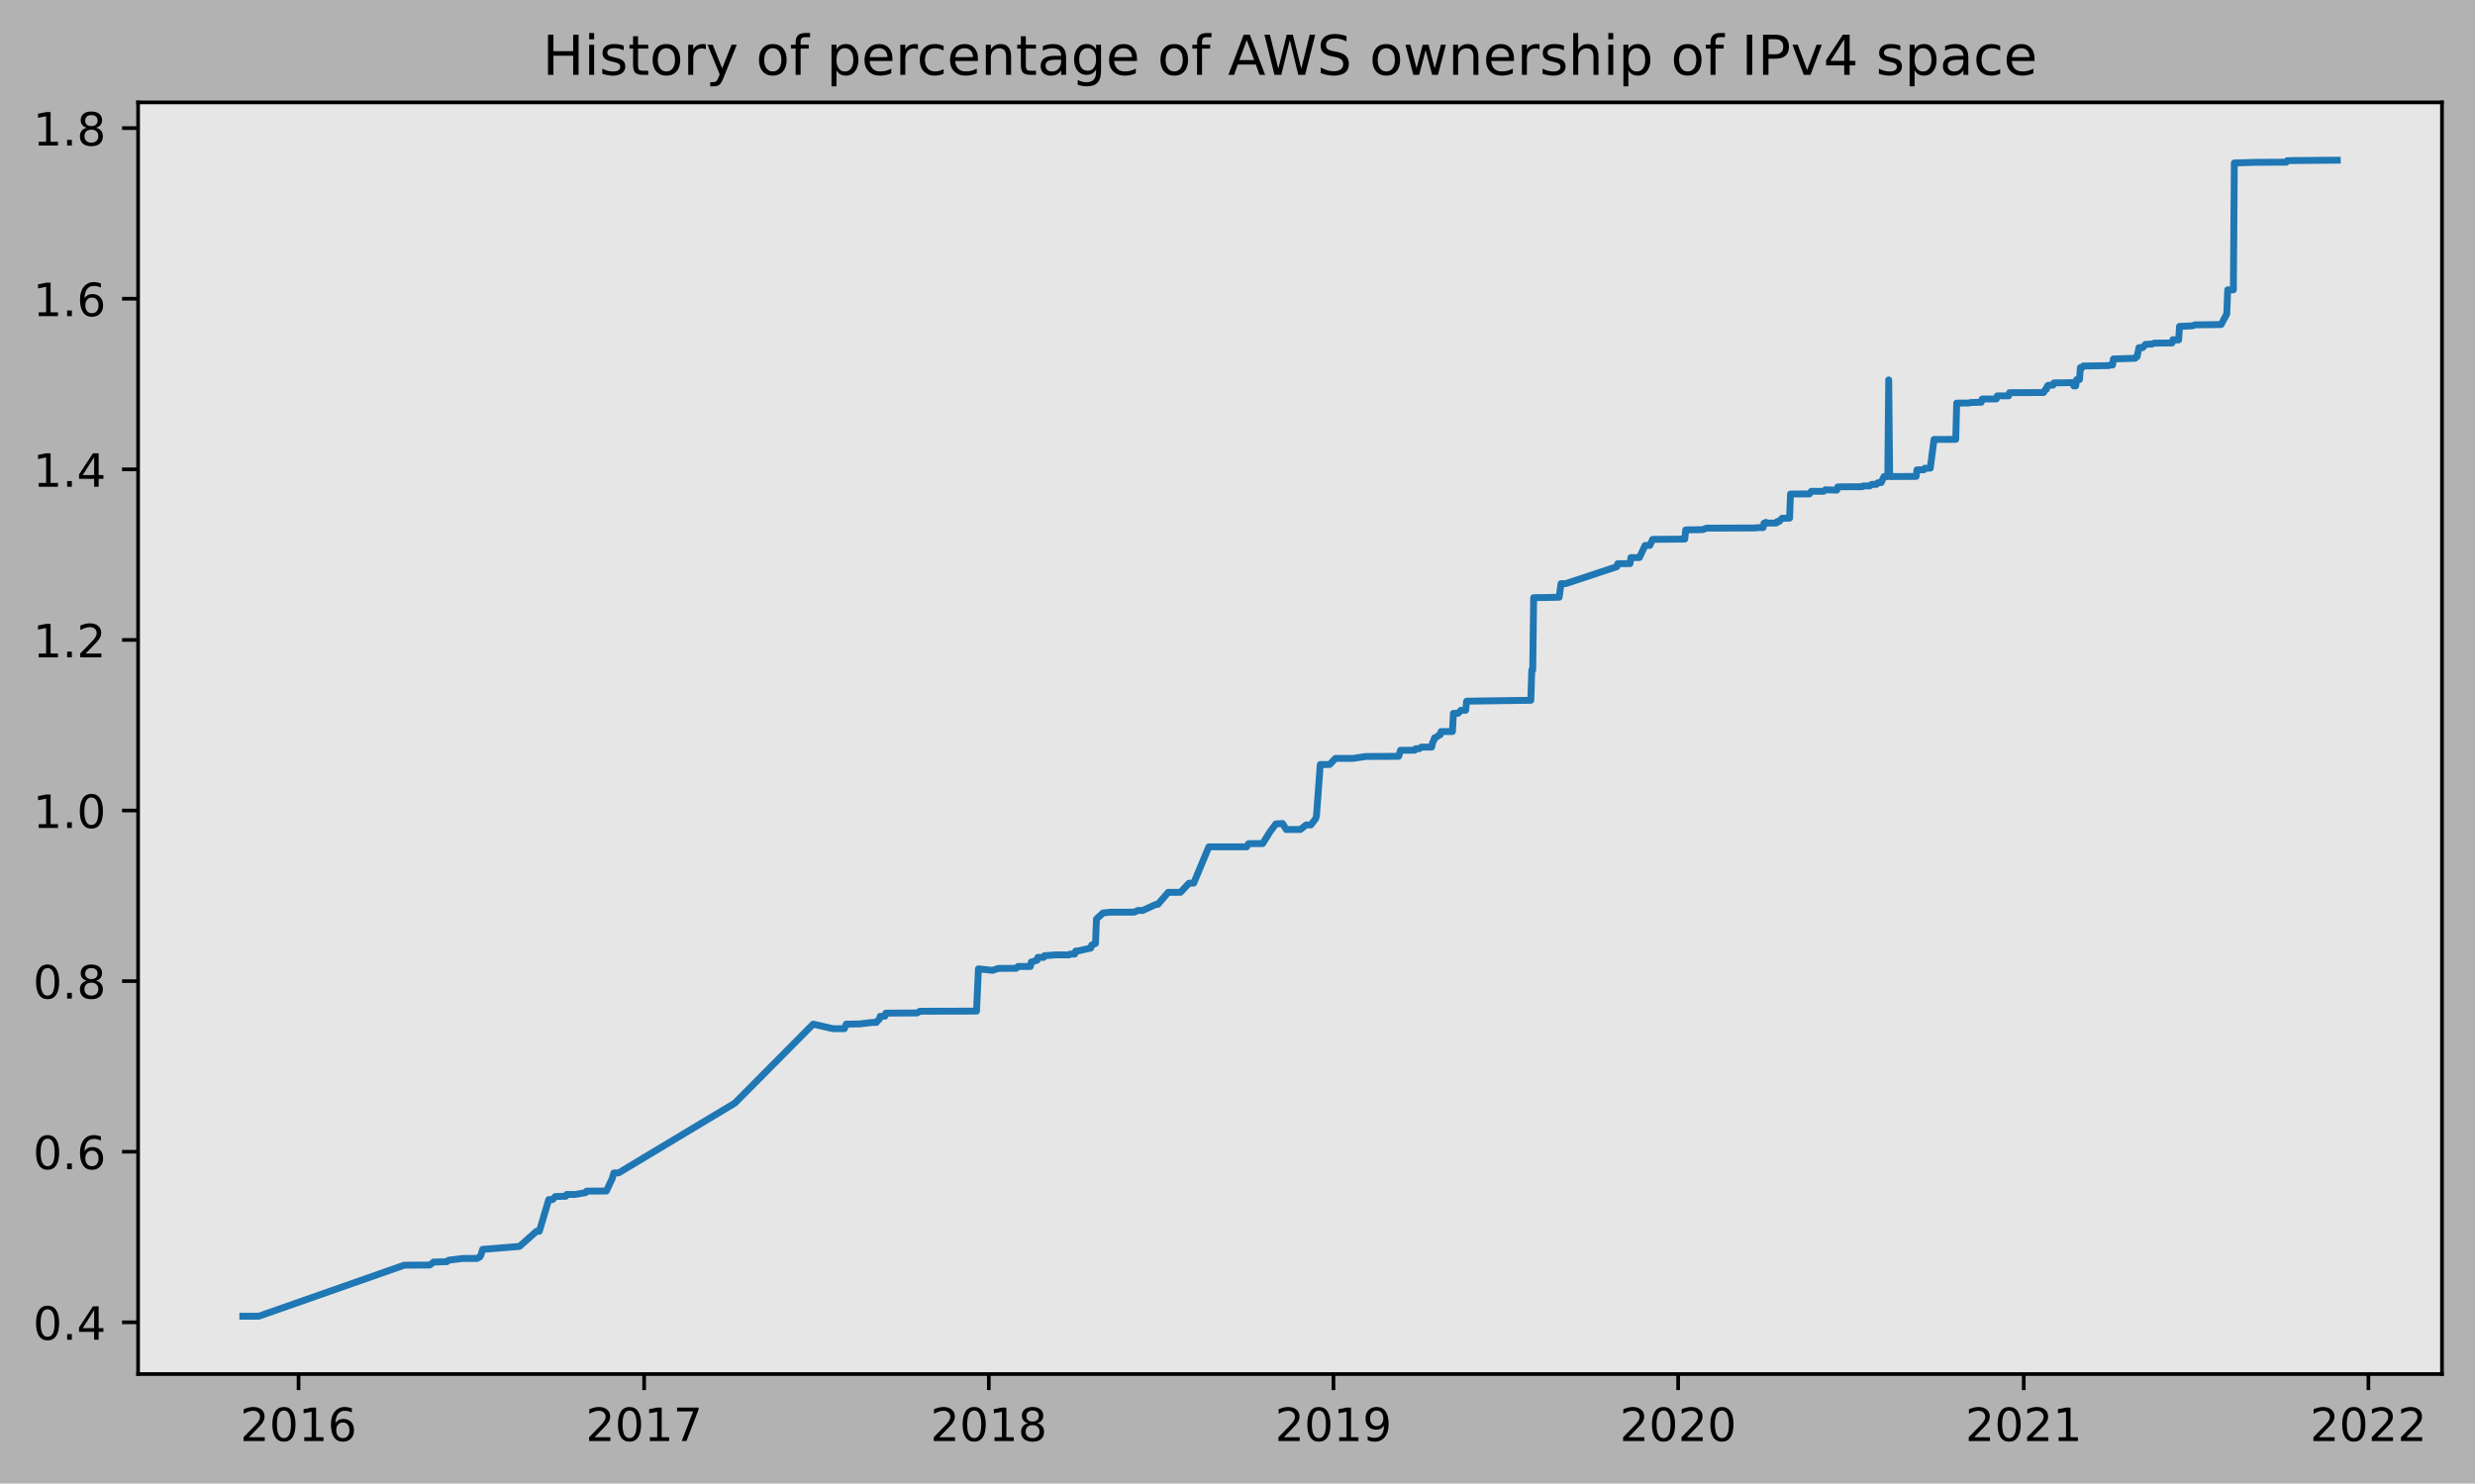
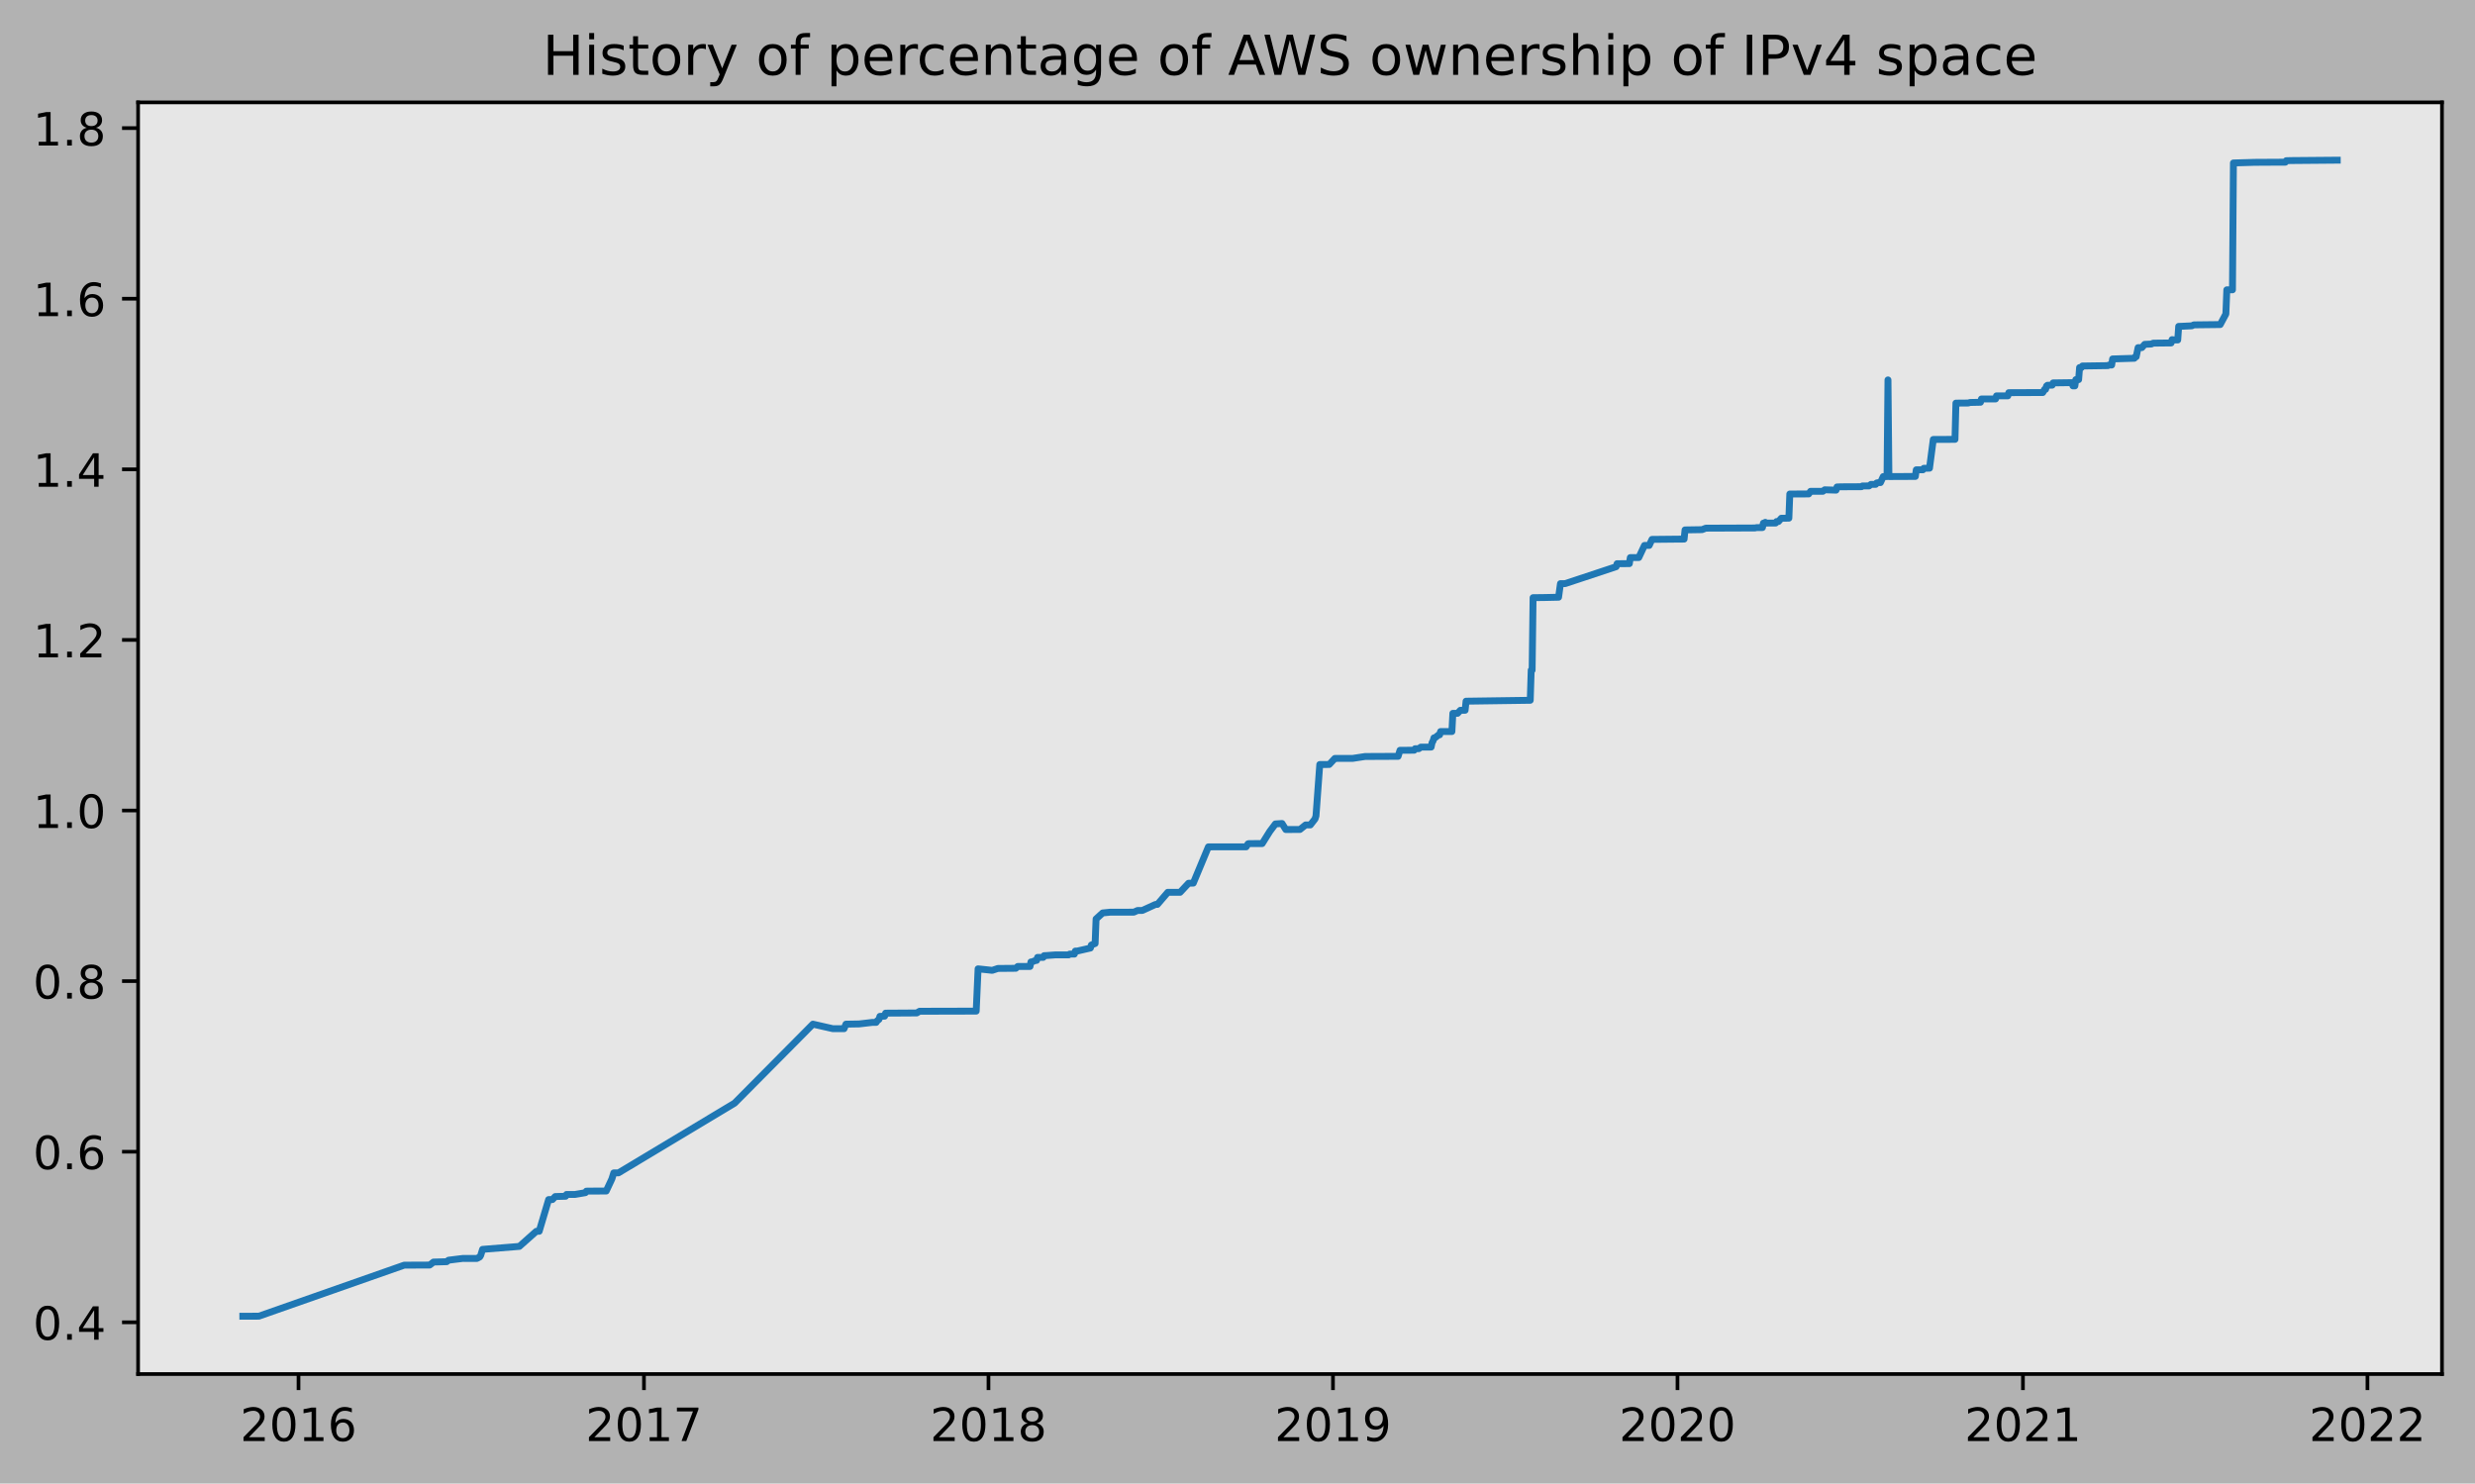
<svg xmlns="http://www.w3.org/2000/svg" xmlns:xlink="http://www.w3.org/1999/xlink" height="323.396pt" version="1.1" viewBox="0 0 539.503 323.396" width="539.503pt">
  <defs>
    <style type="text/css">
*{stroke-linecap:butt;stroke-linejoin:round;}
  </style>
  </defs>
  <g id="figure_1">
    <g id="patch_1">
      <path d="M 0 323.396  L 539.503 323.396  L 539.503 0  L 0 0  z " style="fill:#b2b2b2;" />
    </g>
    <g id="axes_1">
      <g id="patch_2">
        <path d="M 30.103 299.518  L 532.303 299.518  L 532.303 22.318  L 30.103 22.318  z " style="fill:#e6e6e6;" />
      </g>
      <g id="matplotlib.axis_1">
        <g id="xtick_1">
          <g id="line2d_1">
            <defs>
-               <path d="M 0 0  L 0 3.5  " id="m875cb64515" style="stroke:#000000;stroke-width:0.8;" />
-             </defs>
-             <g>
-               <use style="stroke:#000000;stroke-width:0.8;" x="65.075" xlink:href="#m875cb64515" y="299.518" />
+               <path d="M 0 0  L 0 3.5  " id="mf38b174549" style="stroke:#000000;stroke-width:0.8;" />
+             </defs>
+             <g>
+               <use style="stroke:#000000;stroke-width:0.8;" x="65.069" xlink:href="#mf38b174549" y="299.518" />
            </g>
          </g>
          <g id="text_1">
            <defs>
              <path d="M 19.188 8.297  L 53.609 8.297  L 53.609 0  L 7.328 0  L 7.328 8.297  Q 12.938 14.109 22.625 23.891  Q 32.328 33.688 34.812 36.531  Q 39.547 41.844 41.422 45.531  Q 43.312 49.219 43.312 52.781  Q 43.312 58.594 39.234 62.25  Q 35.156 65.922 28.609 65.922  Q 23.969 65.922 18.812 64.312  Q 13.672 62.703 7.812 59.422  L 7.812 69.391  Q 13.766 71.781 18.938 73  Q 24.125 74.219 28.422 74.219  Q 39.75 74.219 46.484 68.547  Q 53.219 62.891 53.219 53.422  Q 53.219 48.922 51.531 44.891  Q 49.859 40.875 45.406 35.406  Q 44.188 33.984 37.641 27.219  Q 31.109 20.453 19.188 8.297  z " id="DejaVuSans-50" />
              <path d="M 31.781 66.406  Q 24.172 66.406 20.328 58.906  Q 16.5 51.422 16.5 36.375  Q 16.5 21.391 20.328 13.891  Q 24.172 6.391 31.781 6.391  Q 39.453 6.391 43.281 13.891  Q 47.125 21.391 47.125 36.375  Q 47.125 51.422 43.281 58.906  Q 39.453 66.406 31.781 66.406  z M 31.781 74.219  Q 44.047 74.219 50.516 64.516  Q 56.984 54.828 56.984 36.375  Q 56.984 17.969 50.516 8.266  Q 44.047 -1.422 31.781 -1.422  Q 19.531 -1.422 13.062 8.266  Q 6.594 17.969 6.594 36.375  Q 6.594 54.828 13.062 64.516  Q 19.531 74.219 31.781 74.219  z " id="DejaVuSans-48" />
              <path d="M 12.406 8.297  L 28.516 8.297  L 28.516 63.922  L 10.984 60.406  L 10.984 69.391  L 28.422 72.906  L 38.281 72.906  L 38.281 8.297  L 54.391 8.297  L 54.391 0  L 12.406 0  z " id="DejaVuSans-49" />
              <path d="M 33.016 40.375  Q 26.375 40.375 22.484 35.828  Q 18.609 31.297 18.609 23.391  Q 18.609 15.531 22.484 10.953  Q 26.375 6.391 33.016 6.391  Q 39.656 6.391 43.531 10.953  Q 47.406 15.531 47.406 23.391  Q 47.406 31.297 43.531 35.828  Q 39.656 40.375 33.016 40.375  z M 52.594 71.297  L 52.594 62.312  Q 48.875 64.062 45.094 64.984  Q 41.312 65.922 37.594 65.922  Q 27.828 65.922 22.672 59.328  Q 17.531 52.734 16.797 39.406  Q 19.672 43.656 24.016 45.922  Q 28.375 48.188 33.594 48.188  Q 44.578 48.188 50.953 41.516  Q 57.328 34.859 57.328 23.391  Q 57.328 12.156 50.688 5.359  Q 44.047 -1.422 33.016 -1.422  Q 20.359 -1.422 13.672 8.266  Q 6.984 17.969 6.984 36.375  Q 6.984 53.656 15.188 63.938  Q 23.391 74.219 37.203 74.219  Q 40.922 74.219 44.703 73.484  Q 48.484 72.75 52.594 71.297  z " id="DejaVuSans-54" />
            </defs>
-             <g transform="translate(52.34975 314.1166)scale(0.1 -0.1)">
+             <g transform="translate(52.34428 314.1166)scale(0.1 -0.1)">
              <use xlink:href="#DejaVuSans-50" />
              <use x="63.623" xlink:href="#DejaVuSans-48" />
              <use x="127.246" xlink:href="#DejaVuSans-49" />
              <use x="190.869" xlink:href="#DejaVuSans-54" />
            </g>
          </g>
        </g>
        <g id="xtick_2">
          <g id="line2d_2">
            <g>
-               <use style="stroke:#000000;stroke-width:0.8;" x="140.411" xlink:href="#m875cb64515" y="299.518" />
+               <use style="stroke:#000000;stroke-width:0.8;" x="140.372" xlink:href="#mf38b174549" y="299.518" />
            </g>
          </g>
          <g id="text_2">
            <defs>
              <path d="M 8.203 72.906  L 55.078 72.906  L 55.078 68.703  L 28.609 0  L 18.312 0  L 43.219 64.594  L 8.203 64.594  z " id="DejaVuSans-55" />
            </defs>
-             <g transform="translate(127.6859 314.1166)scale(0.1 -0.1)">
+             <g transform="translate(127.6465 314.1166)scale(0.1 -0.1)">
              <use xlink:href="#DejaVuSans-50" />
              <use x="63.623" xlink:href="#DejaVuSans-48" />
              <use x="127.246" xlink:href="#DejaVuSans-49" />
              <use x="190.869" xlink:href="#DejaVuSans-55" />
            </g>
          </g>
        </g>
        <g id="xtick_3">
          <g id="line2d_3">
            <g>
-               <use style="stroke:#000000;stroke-width:0.8;" x="215.541" xlink:href="#m875cb64515" y="299.518" />
+               <use style="stroke:#000000;stroke-width:0.8;" x="215.468" xlink:href="#mf38b174549" y="299.518" />
            </g>
          </g>
          <g id="text_3">
            <defs>
              <path d="M 31.781 34.625  Q 24.75 34.625 20.719 30.859  Q 16.703 27.094 16.703 20.516  Q 16.703 13.922 20.719 10.156  Q 24.75 6.391 31.781 6.391  Q 38.812 6.391 42.859 10.172  Q 46.922 13.969 46.922 20.516  Q 46.922 27.094 42.891 30.859  Q 38.875 34.625 31.781 34.625  z M 21.922 38.812  Q 15.578 40.375 12.031 44.719  Q 8.5 49.078 8.5 55.328  Q 8.5 64.062 14.719 69.141  Q 20.953 74.219 31.781 74.219  Q 42.672 74.219 48.875 69.141  Q 55.078 64.062 55.078 55.328  Q 55.078 49.078 51.531 44.719  Q 48 40.375 41.703 38.812  Q 48.828 37.156 52.797 32.312  Q 56.781 27.484 56.781 20.516  Q 56.781 9.906 50.312 4.234  Q 43.844 -1.422 31.781 -1.422  Q 19.734 -1.422 13.25 4.234  Q 6.781 9.906 6.781 20.516  Q 6.781 27.484 10.781 32.312  Q 14.797 37.156 21.922 38.812  z M 18.312 54.391  Q 18.312 48.734 21.844 45.562  Q 25.391 42.391 31.781 42.391  Q 38.141 42.391 41.719 45.562  Q 45.312 48.734 45.312 54.391  Q 45.312 60.062 41.719 63.234  Q 38.141 66.406 31.781 66.406  Q 25.391 66.406 21.844 63.234  Q 18.312 60.062 18.312 54.391  z " id="DejaVuSans-56" />
            </defs>
-             <g transform="translate(202.8163 314.1166)scale(0.1 -0.1)">
+             <g transform="translate(202.743 314.1166)scale(0.1 -0.1)">
              <use xlink:href="#DejaVuSans-50" />
              <use x="63.623" xlink:href="#DejaVuSans-48" />
              <use x="127.246" xlink:href="#DejaVuSans-49" />
              <use x="190.869" xlink:href="#DejaVuSans-56" />
            </g>
          </g>
        </g>
        <g id="xtick_4">
          <g id="line2d_4">
            <g>
-               <use style="stroke:#000000;stroke-width:0.8;" x="290.672" xlink:href="#m875cb64515" y="299.518" />
+               <use style="stroke:#000000;stroke-width:0.8;" x="290.564" xlink:href="#mf38b174549" y="299.518" />
            </g>
          </g>
          <g id="text_4">
            <defs>
              <path d="M 10.984 1.516  L 10.984 10.5  Q 14.703 8.734 18.5 7.812  Q 22.312 6.891 25.984 6.891  Q 35.75 6.891 40.891 13.453  Q 46.047 20.016 46.781 33.406  Q 43.953 29.203 39.594 26.953  Q 35.25 24.703 29.984 24.703  Q 19.047 24.703 12.672 31.312  Q 6.297 37.938 6.297 49.422  Q 6.297 60.641 12.938 67.422  Q 19.578 74.219 30.609 74.219  Q 43.266 74.219 49.922 64.516  Q 56.594 54.828 56.594 36.375  Q 56.594 19.141 48.406 8.859  Q 40.234 -1.422 26.422 -1.422  Q 22.703 -1.422 18.891 -0.688  Q 15.094 0.047 10.984 1.516  z M 30.609 32.422  Q 37.25 32.422 41.125 36.953  Q 45.016 41.5 45.016 49.422  Q 45.016 57.281 41.125 61.844  Q 37.25 66.406 30.609 66.406  Q 23.969 66.406 20.094 61.844  Q 16.219 57.281 16.219 49.422  Q 16.219 41.5 20.094 36.953  Q 23.969 32.422 30.609 32.422  z " id="DejaVuSans-57" />
            </defs>
-             <g transform="translate(277.9466 314.1166)scale(0.1 -0.1)">
+             <g transform="translate(277.8395 314.1166)scale(0.1 -0.1)">
              <use xlink:href="#DejaVuSans-50" />
              <use x="63.623" xlink:href="#DejaVuSans-48" />
              <use x="127.246" xlink:href="#DejaVuSans-49" />
              <use x="190.869" xlink:href="#DejaVuSans-57" />
            </g>
          </g>
        </g>
        <g id="xtick_5">
          <g id="line2d_5">
            <g>
-               <use style="stroke:#000000;stroke-width:0.8;" x="365.802" xlink:href="#m875cb64515" y="299.518" />
+               <use style="stroke:#000000;stroke-width:0.8;" x="365.661" xlink:href="#mf38b174549" y="299.518" />
            </g>
          </g>
          <g id="text_5">
-             <g transform="translate(353.0769 314.1166)scale(0.1 -0.1)">
+             <g transform="translate(352.9359 314.1166)scale(0.1 -0.1)">
              <use xlink:href="#DejaVuSans-50" />
              <use x="63.623" xlink:href="#DejaVuSans-48" />
              <use x="127.246" xlink:href="#DejaVuSans-50" />
              <use x="190.869" xlink:href="#DejaVuSans-48" />
            </g>
          </g>
        </g>
        <g id="xtick_6">
          <g id="line2d_6">
            <g>
-               <use style="stroke:#000000;stroke-width:0.8;" x="441.138" xlink:href="#m875cb64515" y="299.518" />
+               <use style="stroke:#000000;stroke-width:0.8;" x="440.963" xlink:href="#mf38b174549" y="299.518" />
            </g>
          </g>
          <g id="text_6">
-             <g transform="translate(428.4131 314.1166)scale(0.1 -0.1)">
+             <g transform="translate(428.2382 314.1166)scale(0.1 -0.1)">
              <use xlink:href="#DejaVuSans-50" />
              <use x="63.623" xlink:href="#DejaVuSans-48" />
              <use x="127.246" xlink:href="#DejaVuSans-50" />
              <use x="190.869" xlink:href="#DejaVuSans-49" />
            </g>
          </g>
        </g>
        <g id="xtick_7">
          <g id="line2d_7">
            <g>
-               <use style="stroke:#000000;stroke-width:0.8;" x="516.268" xlink:href="#m875cb64515" y="299.518" />
+               <use style="stroke:#000000;stroke-width:0.8;" x="516.06" xlink:href="#mf38b174549" y="299.518" />
            </g>
          </g>
          <g id="text_7">
-             <g transform="translate(503.5435 314.1166)scale(0.1 -0.1)">
+             <g transform="translate(503.3347 314.1166)scale(0.1 -0.1)">
              <use xlink:href="#DejaVuSans-50" />
              <use x="63.623" xlink:href="#DejaVuSans-48" />
              <use x="127.246" xlink:href="#DejaVuSans-50" />
              <use x="190.869" xlink:href="#DejaVuSans-50" />
            </g>
          </g>
        </g>
      </g>
      <g id="matplotlib.axis_2">
        <g id="ytick_1">
          <g id="line2d_8">
            <defs>
-               <path d="M 0 0  L -3.5 0  " id="m75bfd6b9c1" style="stroke:#000000;stroke-width:0.8;" />
-             </defs>
-             <g>
-               <use style="stroke:#000000;stroke-width:0.8;" x="30.103" xlink:href="#m75bfd6b9c1" y="288.242" />
+               <path d="M 0 0  L -3.5 0  " id="ma6573581cb" style="stroke:#000000;stroke-width:0.8;" />
+             </defs>
+             <g>
+               <use style="stroke:#000000;stroke-width:0.8;" x="30.103" xlink:href="#ma6573581cb" y="288.242" />
            </g>
          </g>
          <g id="text_8">
            <defs>
              <path d="M 10.688 12.406  L 21 12.406  L 21 0  L 10.688 0  z " id="DejaVuSans-46" />
              <path d="M 37.797 64.312  L 12.891 25.391  L 37.797 25.391  z M 35.203 72.906  L 47.609 72.906  L 47.609 25.391  L 58.016 25.391  L 58.016 17.188  L 47.609 17.188  L 47.609 0  L 37.797 0  L 37.797 17.188  L 4.891 17.188  L 4.891 26.703  z " id="DejaVuSans-52" />
            </defs>
            <g transform="translate(7.2 292.0408)scale(0.1 -0.1)">
              <use xlink:href="#DejaVuSans-48" />
              <use x="63.623" xlink:href="#DejaVuSans-46" />
              <use x="95.41" xlink:href="#DejaVuSans-52" />
            </g>
          </g>
        </g>
        <g id="ytick_2">
          <g id="line2d_9">
            <g>
-               <use style="stroke:#000000;stroke-width:0.8;" x="30.103" xlink:href="#m75bfd6b9c1" y="251.054" />
+               <use style="stroke:#000000;stroke-width:0.8;" x="30.103" xlink:href="#ma6573581cb" y="251.054" />
            </g>
          </g>
          <g id="text_9">
            <g transform="translate(7.2 254.8529)scale(0.1 -0.1)">
              <use xlink:href="#DejaVuSans-48" />
              <use x="63.623" xlink:href="#DejaVuSans-46" />
              <use x="95.41" xlink:href="#DejaVuSans-54" />
            </g>
          </g>
        </g>
        <g id="ytick_3">
          <g id="line2d_10">
            <g>
-               <use style="stroke:#000000;stroke-width:0.8;" x="30.103" xlink:href="#m75bfd6b9c1" y="213.866" />
+               <use style="stroke:#000000;stroke-width:0.8;" x="30.103" xlink:href="#ma6573581cb" y="213.866" />
            </g>
          </g>
          <g id="text_10">
            <g transform="translate(7.2 217.6651)scale(0.1 -0.1)">
              <use xlink:href="#DejaVuSans-48" />
              <use x="63.623" xlink:href="#DejaVuSans-46" />
              <use x="95.41" xlink:href="#DejaVuSans-56" />
            </g>
          </g>
        </g>
        <g id="ytick_4">
          <g id="line2d_11">
            <g>
-               <use style="stroke:#000000;stroke-width:0.8;" x="30.103" xlink:href="#m75bfd6b9c1" y="176.678" />
+               <use style="stroke:#000000;stroke-width:0.8;" x="30.103" xlink:href="#ma6573581cb" y="176.678" />
            </g>
          </g>
          <g id="text_11">
            <g transform="translate(7.2 180.4773)scale(0.1 -0.1)">
              <use xlink:href="#DejaVuSans-49" />
              <use x="63.623" xlink:href="#DejaVuSans-46" />
              <use x="95.41" xlink:href="#DejaVuSans-48" />
            </g>
          </g>
        </g>
        <g id="ytick_5">
          <g id="line2d_12">
            <g>
-               <use style="stroke:#000000;stroke-width:0.8;" x="30.103" xlink:href="#m75bfd6b9c1" y="139.49" />
+               <use style="stroke:#000000;stroke-width:0.8;" x="30.103" xlink:href="#ma6573581cb" y="139.49" />
            </g>
          </g>
          <g id="text_12">
            <g transform="translate(7.2 143.2894)scale(0.1 -0.1)">
              <use xlink:href="#DejaVuSans-49" />
              <use x="63.623" xlink:href="#DejaVuSans-46" />
              <use x="95.41" xlink:href="#DejaVuSans-50" />
            </g>
          </g>
        </g>
        <g id="ytick_6">
          <g id="line2d_13">
            <g>
-               <use style="stroke:#000000;stroke-width:0.8;" x="30.103" xlink:href="#m75bfd6b9c1" y="102.302" />
+               <use style="stroke:#000000;stroke-width:0.8;" x="30.103" xlink:href="#ma6573581cb" y="102.302" />
            </g>
          </g>
          <g id="text_13">
            <g transform="translate(7.2 106.1016)scale(0.1 -0.1)">
              <use xlink:href="#DejaVuSans-49" />
              <use x="63.623" xlink:href="#DejaVuSans-46" />
              <use x="95.41" xlink:href="#DejaVuSans-52" />
            </g>
          </g>
        </g>
        <g id="ytick_7">
          <g id="line2d_14">
            <g>
-               <use style="stroke:#000000;stroke-width:0.8;" x="30.103" xlink:href="#m75bfd6b9c1" y="65.115" />
+               <use style="stroke:#000000;stroke-width:0.8;" x="30.103" xlink:href="#ma6573581cb" y="65.115" />
            </g>
          </g>
          <g id="text_14">
-             <g transform="translate(7.2 68.91373)scale(0.1 -0.1)">
+             <g transform="translate(7.2 68.91375)scale(0.1 -0.1)">
              <use xlink:href="#DejaVuSans-49" />
              <use x="63.623" xlink:href="#DejaVuSans-46" />
              <use x="95.41" xlink:href="#DejaVuSans-54" />
            </g>
          </g>
        </g>
        <g id="ytick_8">
          <g id="line2d_15">
            <g>
-               <use style="stroke:#000000;stroke-width:0.8;" x="30.103" xlink:href="#m75bfd6b9c1" y="27.927" />
+               <use style="stroke:#000000;stroke-width:0.8;" x="30.103" xlink:href="#ma6573581cb" y="27.927" />
            </g>
          </g>
          <g id="text_15">
-             <g transform="translate(7.2 31.72589)scale(0.1 -0.1)">
+             <g transform="translate(7.2 31.72591)scale(0.1 -0.1)">
              <use xlink:href="#DejaVuSans-49" />
              <use x="63.623" xlink:href="#DejaVuSans-46" />
              <use x="95.41" xlink:href="#DejaVuSans-56" />
            </g>
          </g>
        </g>
      </g>
      <g id="line2d_16">
-         <path clip-path="url(#p22a795977f)" d="M 52.93 286.918  L 56.43 286.904  L 88.128 275.781  L 93.686 275.757  L 94.509 275.109  L 97.391 275.027  L 97.803 274.699  L 100.89 274.317  L 103.978 274.319  L 104.595 273.99  L 104.801 273.661  L 105.213 272.339  L 113.241 271.692  L 116.946 268.399  L 117.563 268.397  L 119.621 261.485  L 120.445 261.485  L 121.062 260.826  L 123.326 260.761  L 123.532 260.367  L 125.385 260.367  L 127.649 259.98  L 127.855 259.651  L 128.267 259.636  L 132.177 259.624  L 133.412 256.991  L 133.824 255.674  L 134.853 255.664  L 160.171 240.471  L 177.256 223.246  L 181.578 224.229  L 184.048 224.236  L 184.46 223.249  L 187.342 223.2  L 190.223 222.864  L 191.047 222.864  L 191.253 222.535  L 191.664 222.206  L 191.87 221.547  L 192.899 221.506  L 193.105 220.848  L 199.898 220.805  L 200.515 220.435  L 212.865 220.404  L 213.277 211.188  L 216.365 211.518  L 217.6 211.105  L 221.511 211.069  L 221.922 210.673  L 224.598 210.674  L 224.804 209.686  L 225.01 209.684  L 225.833 209.353  L 226.039 209.352  L 226.245 208.694  L 227.48 208.692  L 227.686 208.316  L 227.891 208.314  L 230.156 208.145  L 233.037 208.144  L 233.243 207.98  L 234.272 207.978  L 234.478 207.32  L 234.89 207.315  L 237.772 206.656  L 237.977 205.998  L 238.801 205.669  L 239.007 200.32  L 240.447 199.004  L 242.094 198.839  L 247.24 198.833  L 248.063 198.462  L 249.093 198.462  L 251.974 197.146  L 252.386 197.142  L 254.65 194.507  L 257.326 194.511  L 259.179 192.531  L 260.208 192.504  L 263.501 184.602  L 271.735 184.597  L 272.146 183.939  L 272.352 183.888  L 275.234 183.884  L 276.881 181.251  L 278.116 179.605  L 279.556 179.506  L 280.38 180.823  L 283.467 180.811  L 284.702 179.823  L 285.732 179.822  L 286.761 178.506  L 286.967 177.842  L 287.79 166.651  L 289.848 166.646  L 291.083 165.324  L 294.994 165.313  L 297.67 164.901  L 304.874 164.868  L 305.286 163.551  L 308.374 163.536  L 308.579 163.207  L 309.403 163.195  L 309.814 162.866  L 312.079 162.848  L 312.284 161.86  L 312.49 161.531  L 312.696 160.837  L 312.902 160.836  L 313.725 160.177  L 313.931 160.177  L 314.137 159.464  L 316.607 159.46  L 316.813 155.495  L 317.842 155.489  L 318.46 154.829  L 319.489 154.823  L 319.695 152.846  L 333.691 152.648  L 333.897 146.08  L 334.103 146.08  L 334.309 130.281  L 336.779 130.251  L 339.867 130.185  L 340.278 127.222  L 341.307 127.216  L 352.423 123.534  L 352.628 122.875  L 355.304 122.865  L 355.51 121.548  L 357.363 121.53  L 358.598 118.897  L 359.627 118.896  L 360.244 117.579  L 366.008 117.521  L 367.243 117.515  L 367.449 115.511  L 371.154 115.454  L 371.977 115.13  L 382.681 115.087  L 383.092 115.004  L 384.327 114.999  L 384.533 114.032  L 384.739 114.032  L 384.945 113.86  L 385.151 114.022  L 387.209 114.009  L 387.415 113.681  L 387.826 113.68  L 388.444 112.968  L 390.091 112.951  L 390.296 107.683  L 394.413 107.674  L 394.825 107.098  L 397.501 107.095  L 397.912 106.766  L 400.382 106.843  L 400.588 106.149  L 401.412 106.114  L 405.94 106.092  L 406.146 105.928  L 407.587 105.922  L 407.998 105.584  L 409.028 105.58  L 409.233 105.282  L 409.645 105.199  L 410.057 105.199  L 410.674 103.883  L 411.498 103.883  L 411.703 82.816  L 411.909 103.881  L 417.673 103.856  L 417.879 102.409  L 419.319 102.408  L 419.525 102.078  L 420.76 102.06  L 421.584 95.796  L 426.318 95.773  L 426.524 87.873  L 429.2 87.85  L 429.611 87.733  L 431.875 87.685  L 432.081 86.975  L 435.169 86.963  L 435.375 86.293  L 437.845 86.289  L 438.051 85.597  L 445.461 85.567  L 445.872 84.863  L 446.078 84.863  L 446.284 84.146  L 446.49 83.979  L 447.519 83.96  L 447.725 83.466  L 451.842 83.411  L 452.047 84.12  L 452.459 84.118  L 452.665 82.752  L 453.282 82.752  L 453.488 80.119  L 453.9 80.117  L 454.106 79.783  L 459.663 79.702  L 459.869 79.571  L 460.487 79.57  L 460.693 78.242  L 465.427 78.097  L 465.633 77.766  L 465.839 77.765  L 466.25 75.78  L 467.074 75.77  L 467.691 75.06  L 469.132 74.996  L 469.544 74.8  L 473.454 74.758  L 473.66 74.032  L 474.278 74.112  L 474.895 74.107  L 475.101 71.143  L 475.719 71.125  L 477.983 71.02  L 478.395 70.814  L 484.158 70.748  L 485.393 68.439  L 485.599 63.173  L 486.834 63.172  L 487.04 35.523  L 490.745 35.416  L 491.568 35.388  L 496.92 35.358  L 498.361 35.356  L 498.567 35.026  L 499.596 34.999  L 509.476 34.918  L 509.476 34.918  " style="fill:none;stroke:#1f77b4;stroke-linecap:square;stroke-width:1.5;" />
+         <path clip-path="url(#pe6a51c8afe)" d="M 52.93 286.918  L 56.428 286.904  L 88.113 275.781  L 93.668 275.757  L 94.491 275.109  L 97.371 275.027  L 97.783 274.699  L 100.869 274.317  L 103.955 274.319  L 104.572 273.99  L 104.778 273.661  L 105.189 272.339  L 113.213 271.692  L 116.917 268.399  L 117.534 268.397  L 119.591 261.485  L 120.414 261.485  L 121.032 260.826  L 123.295 260.761  L 123.501 260.367  L 125.352 260.367  L 127.615 259.98  L 127.821 259.651  L 128.233 259.636  L 132.142 259.624  L 133.376 256.991  L 133.788 255.674  L 134.816 255.664  L 160.123 240.471  L 177.2 223.246  L 181.52 224.229  L 183.989 224.236  L 184.401 223.249  L 187.281 223.2  L 190.162 222.864  L 190.984 222.864  L 191.19 222.535  L 191.602 222.206  L 191.807 221.547  L 192.836 221.506  L 193.042 220.848  L 199.831 220.805  L 200.449 220.435  L 212.793 220.404  L 213.205 211.188  L 216.291 211.518  L 217.525 211.105  L 221.435 211.069  L 221.846 210.673  L 224.521 210.674  L 224.726 209.686  L 224.932 209.684  L 225.755 209.353  L 225.961 209.352  L 226.167 208.694  L 227.401 208.692  L 227.607 208.316  L 227.813 208.314  L 230.076 208.145  L 232.956 208.144  L 233.162 207.98  L 234.191 207.978  L 234.396 207.32  L 234.808 207.315  L 237.688 206.656  L 237.894 205.998  L 238.717 205.669  L 238.923 200.32  L 240.363 199.004  L 242.009 198.839  L 247.153 198.833  L 247.976 198.462  L 249.004 198.462  L 251.885 197.146  L 252.296 197.142  L 254.559 194.507  L 257.234 194.511  L 259.086 192.531  L 260.114 192.504  L 263.406 184.602  L 271.636 184.597  L 272.048 183.939  L 272.253 183.888  L 275.134 183.884  L 276.78 181.251  L 278.014 179.605  L 279.454 179.506  L 280.277 180.823  L 283.363 180.811  L 284.598 179.823  L 285.627 179.822  L 286.655 178.506  L 286.861 177.842  L 287.684 166.651  L 289.741 166.646  L 290.976 165.325  L 294.885 165.313  L 297.56 164.902  L 304.761 164.868  L 305.172 163.551  L 308.258 163.536  L 308.464 163.207  L 309.287 163.195  L 309.699 162.866  L 311.962 162.848  L 312.168 161.86  L 312.373 161.531  L 312.579 160.837  L 312.785 160.836  L 313.608 160.177  L 313.814 160.177  L 314.019 159.464  L 316.488 159.46  L 316.694 155.495  L 317.723 155.489  L 318.34 154.829  L 319.369 154.823  L 319.574 152.846  L 333.565 152.648  L 333.771 146.08  L 333.976 146.08  L 334.182 130.281  L 336.651 130.251  L 339.737 130.185  L 340.149 127.222  L 341.177 127.216  L 352.288 123.534  L 352.493 122.875  L 355.168 122.865  L 355.374 121.548  L 357.225 121.53  L 358.46 118.897  L 359.489 118.896  L 360.106 117.579  L 365.867 117.521  L 367.101 117.515  L 367.307 115.511  L 371.01 115.454  L 371.833 115.13  L 382.532 115.087  L 382.943 115.004  L 384.178 114.999  L 384.384 114.032  L 384.589 114.032  L 384.795 113.86  L 385.001 114.022  L 387.058 114.009  L 387.264 113.681  L 387.676 113.68  L 388.293 112.968  L 389.939 112.951  L 390.144 107.683  L 394.259 107.674  L 394.671 107.098  L 397.345 107.095  L 397.757 106.766  L 400.226 106.843  L 400.432 106.149  L 401.255 106.114  L 405.781 106.092  L 405.987 105.928  L 407.427 105.922  L 407.838 105.584  L 408.867 105.58  L 409.073 105.282  L 409.484 105.199  L 409.896 105.199  L 410.513 103.883  L 411.336 103.883  L 411.542 82.816  L 411.748 103.881  L 417.508 103.856  L 417.714 102.409  L 419.154 102.408  L 419.36 102.078  L 420.595 102.06  L 421.418 95.796  L 426.15 95.773  L 426.355 87.873  L 429.03 87.85  L 429.442 87.733  L 431.705 87.685  L 431.91 86.975  L 434.997 86.963  L 435.202 86.293  L 437.671 86.289  L 437.877 85.597  L 445.284 85.567  L 445.695 84.863  L 445.901 84.863  L 446.107 84.146  L 446.313 83.979  L 447.341 83.96  L 447.547 83.466  L 451.662 83.411  L 451.868 84.12  L 452.279 84.118  L 452.485 82.752  L 453.102 82.752  L 453.308 80.119  L 453.719 80.117  L 453.925 79.783  L 459.48 79.702  L 459.686 79.571  L 460.303 79.57  L 460.509 78.242  L 465.241 78.097  L 465.447 77.766  L 465.652 77.765  L 466.064 75.78  L 466.887 75.77  L 467.504 75.06  L 468.944 74.996  L 469.356 74.8  L 473.265 74.758  L 473.471 74.032  L 474.088 74.112  L 474.705 74.107  L 474.911 71.144  L 475.528 71.125  L 477.791 71.02  L 478.203 70.814  L 483.964 70.748  L 485.198 68.439  L 485.404 63.173  L 486.638 63.172  L 486.844 35.523  L 490.547 35.416  L 491.37 35.388  L 496.72 35.358  L 498.16 35.356  L 498.366 35.027  L 499.394 35  L 509.27 34.918  L 509.476 34.918  L 509.476 34.918  " style="fill:none;stroke:#1f77b4;stroke-linecap:square;stroke-width:1.5;" />
      </g>
      <g id="patch_3">
        <path d="M 30.103 299.518  L 30.103 22.318  " style="fill:none;stroke:#000000;stroke-linecap:square;stroke-linejoin:miter;stroke-width:0.8;" />
      </g>
      <g id="patch_4">
        <path d="M 532.303 299.518  L 532.303 22.318  " style="fill:none;stroke:#000000;stroke-linecap:square;stroke-linejoin:miter;stroke-width:0.8;" />
      </g>
      <g id="patch_5">
        <path d="M 30.103 299.518  L 532.303 299.518  " style="fill:none;stroke:#000000;stroke-linecap:square;stroke-linejoin:miter;stroke-width:0.8;" />
      </g>
      <g id="patch_6">
        <path d="M 30.103 22.318  L 532.303 22.318  " style="fill:none;stroke:#000000;stroke-linecap:square;stroke-linejoin:miter;stroke-width:0.8;" />
      </g>
      <g id="text_16">
        <defs>
          <path d="M 9.812 72.906  L 19.672 72.906  L 19.672 43.016  L 55.516 43.016  L 55.516 72.906  L 65.375 72.906  L 65.375 0  L 55.516 0  L 55.516 34.719  L 19.672 34.719  L 19.672 0  L 9.812 0  z " id="DejaVuSans-72" />
          <path d="M 9.422 54.688  L 18.406 54.688  L 18.406 0  L 9.422 0  z M 9.422 75.984  L 18.406 75.984  L 18.406 64.594  L 9.422 64.594  z " id="DejaVuSans-105" />
          <path d="M 44.281 53.078  L 44.281 44.578  Q 40.484 46.531 36.375 47.5  Q 32.281 48.484 27.875 48.484  Q 21.188 48.484 17.844 46.438  Q 14.5 44.391 14.5 40.281  Q 14.5 37.156 16.891 35.375  Q 19.281 33.594 26.516 31.984  L 29.594 31.297  Q 39.156 29.25 43.188 25.516  Q 47.219 21.781 47.219 15.094  Q 47.219 7.469 41.188 3.016  Q 35.156 -1.422 24.609 -1.422  Q 20.219 -1.422 15.453 -0.562  Q 10.688 0.297 5.422 2  L 5.422 11.281  Q 10.406 8.688 15.234 7.391  Q 20.062 6.109 24.812 6.109  Q 31.156 6.109 34.562 8.281  Q 37.984 10.453 37.984 14.406  Q 37.984 18.062 35.516 20.016  Q 33.062 21.969 24.703 23.781  L 21.578 24.516  Q 13.234 26.266 9.516 29.906  Q 5.812 33.547 5.812 39.891  Q 5.812 47.609 11.281 51.797  Q 16.75 56 26.812 56  Q 31.781 56 36.172 55.266  Q 40.578 54.547 44.281 53.078  z " id="DejaVuSans-115" />
          <path d="M 18.312 70.219  L 18.312 54.688  L 36.812 54.688  L 36.812 47.703  L 18.312 47.703  L 18.312 18.016  Q 18.312 11.328 20.141 9.422  Q 21.969 7.516 27.594 7.516  L 36.812 7.516  L 36.812 0  L 27.594 0  Q 17.188 0 13.234 3.875  Q 9.281 7.766 9.281 18.016  L 9.281 47.703  L 2.688 47.703  L 2.688 54.688  L 9.281 54.688  L 9.281 70.219  z " id="DejaVuSans-116" />
          <path d="M 30.609 48.391  Q 23.391 48.391 19.188 42.75  Q 14.984 37.109 14.984 27.297  Q 14.984 17.484 19.156 11.844  Q 23.344 6.203 30.609 6.203  Q 37.797 6.203 41.984 11.859  Q 46.188 17.531 46.188 27.297  Q 46.188 37.016 41.984 42.703  Q 37.797 48.391 30.609 48.391  z M 30.609 56  Q 42.328 56 49.016 48.375  Q 55.719 40.766 55.719 27.297  Q 55.719 13.875 49.016 6.219  Q 42.328 -1.422 30.609 -1.422  Q 18.844 -1.422 12.172 6.219  Q 5.516 13.875 5.516 27.297  Q 5.516 40.766 12.172 48.375  Q 18.844 56 30.609 56  z " id="DejaVuSans-111" />
          <path d="M 41.109 46.297  Q 39.594 47.172 37.812 47.578  Q 36.031 48 33.891 48  Q 26.266 48 22.188 43.047  Q 18.109 38.094 18.109 28.812  L 18.109 0  L 9.078 0  L 9.078 54.688  L 18.109 54.688  L 18.109 46.188  Q 20.953 51.172 25.484 53.578  Q 30.031 56 36.531 56  Q 37.453 56 38.578 55.875  Q 39.703 55.766 41.062 55.516  z " id="DejaVuSans-114" />
          <path d="M 32.172 -5.078  Q 28.375 -14.844 24.75 -17.812  Q 21.141 -20.797 15.094 -20.797  L 7.906 -20.797  L 7.906 -13.281  L 13.188 -13.281  Q 16.891 -13.281 18.938 -11.516  Q 21 -9.766 23.484 -3.219  L 25.094 0.875  L 2.984 54.688  L 12.5 54.688  L 29.594 11.922  L 46.688 54.688  L 56.203 54.688  z " id="DejaVuSans-121" />
          <path id="DejaVuSans-32" />
          <path d="M 37.109 75.984  L 37.109 68.5  L 28.516 68.5  Q 23.688 68.5 21.797 66.547  Q 19.922 64.594 19.922 59.516  L 19.922 54.688  L 34.719 54.688  L 34.719 47.703  L 19.922 47.703  L 19.922 0  L 10.891 0  L 10.891 47.703  L 2.297 47.703  L 2.297 54.688  L 10.891 54.688  L 10.891 58.5  Q 10.891 67.625 15.141 71.797  Q 19.391 75.984 28.609 75.984  z " id="DejaVuSans-102" />
          <path d="M 18.109 8.203  L 18.109 -20.797  L 9.078 -20.797  L 9.078 54.688  L 18.109 54.688  L 18.109 46.391  Q 20.953 51.266 25.266 53.625  Q 29.594 56 35.594 56  Q 45.562 56 51.781 48.094  Q 58.016 40.188 58.016 27.297  Q 58.016 14.406 51.781 6.484  Q 45.562 -1.422 35.594 -1.422  Q 29.594 -1.422 25.266 0.953  Q 20.953 3.328 18.109 8.203  z M 48.688 27.297  Q 48.688 37.203 44.609 42.844  Q 40.531 48.484 33.406 48.484  Q 26.266 48.484 22.188 42.844  Q 18.109 37.203 18.109 27.297  Q 18.109 17.391 22.188 11.75  Q 26.266 6.109 33.406 6.109  Q 40.531 6.109 44.609 11.75  Q 48.688 17.391 48.688 27.297  z " id="DejaVuSans-112" />
          <path d="M 56.203 29.594  L 56.203 25.203  L 14.891 25.203  Q 15.484 15.922 20.484 11.062  Q 25.484 6.203 34.422 6.203  Q 39.594 6.203 44.453 7.469  Q 49.312 8.734 54.109 11.281  L 54.109 2.781  Q 49.266 0.734 44.188 -0.344  Q 39.109 -1.422 33.891 -1.422  Q 20.797 -1.422 13.156 6.188  Q 5.516 13.812 5.516 26.812  Q 5.516 40.234 12.766 48.109  Q 20.016 56 32.328 56  Q 43.359 56 49.781 48.891  Q 56.203 41.797 56.203 29.594  z M 47.219 32.234  Q 47.125 39.594 43.094 43.984  Q 39.062 48.391 32.422 48.391  Q 24.906 48.391 20.391 44.141  Q 15.875 39.891 15.188 32.172  z " id="DejaVuSans-101" />
          <path d="M 48.781 52.594  L 48.781 44.188  Q 44.969 46.297 41.141 47.344  Q 37.312 48.391 33.406 48.391  Q 24.656 48.391 19.812 42.844  Q 14.984 37.312 14.984 27.297  Q 14.984 17.281 19.812 11.734  Q 24.656 6.203 33.406 6.203  Q 37.312 6.203 41.141 7.25  Q 44.969 8.297 48.781 10.406  L 48.781 2.094  Q 45.016 0.344 40.984 -0.531  Q 36.969 -1.422 32.422 -1.422  Q 20.062 -1.422 12.781 6.344  Q 5.516 14.109 5.516 27.297  Q 5.516 40.672 12.859 48.328  Q 20.219 56 33.016 56  Q 37.156 56 41.109 55.141  Q 45.062 54.297 48.781 52.594  z " id="DejaVuSans-99" />
          <path d="M 54.891 33.016  L 54.891 0  L 45.906 0  L 45.906 32.719  Q 45.906 40.484 42.875 44.328  Q 39.844 48.188 33.797 48.188  Q 26.516 48.188 22.312 43.547  Q 18.109 38.922 18.109 30.906  L 18.109 0  L 9.078 0  L 9.078 54.688  L 18.109 54.688  L 18.109 46.188  Q 21.344 51.125 25.703 53.562  Q 30.078 56 35.797 56  Q 45.219 56 50.047 50.172  Q 54.891 44.344 54.891 33.016  z " id="DejaVuSans-110" />
          <path d="M 34.281 27.484  Q 23.391 27.484 19.188 25  Q 14.984 22.516 14.984 16.5  Q 14.984 11.719 18.141 8.906  Q 21.297 6.109 26.703 6.109  Q 34.188 6.109 38.703 11.406  Q 43.219 16.703 43.219 25.484  L 43.219 27.484  z M 52.203 31.203  L 52.203 0  L 43.219 0  L 43.219 8.297  Q 40.141 3.328 35.547 0.953  Q 30.953 -1.422 24.312 -1.422  Q 15.922 -1.422 10.953 3.297  Q 6 8.016 6 15.922  Q 6 25.141 12.172 29.828  Q 18.359 34.516 30.609 34.516  L 43.219 34.516  L 43.219 35.406  Q 43.219 41.609 39.141 45  Q 35.062 48.391 27.688 48.391  Q 23 48.391 18.547 47.266  Q 14.109 46.141 10.016 43.891  L 10.016 52.203  Q 14.938 54.109 19.578 55.047  Q 24.219 56 28.609 56  Q 40.484 56 46.344 49.844  Q 52.203 43.703 52.203 31.203  z " id="DejaVuSans-97" />
          <path d="M 45.406 27.984  Q 45.406 37.75 41.375 43.109  Q 37.359 48.484 30.078 48.484  Q 22.859 48.484 18.828 43.109  Q 14.797 37.75 14.797 27.984  Q 14.797 18.266 18.828 12.891  Q 22.859 7.516 30.078 7.516  Q 37.359 7.516 41.375 12.891  Q 45.406 18.266 45.406 27.984  z M 54.391 6.781  Q 54.391 -7.172 48.188 -13.984  Q 42 -20.797 29.203 -20.797  Q 24.469 -20.797 20.266 -20.094  Q 16.062 -19.391 12.109 -17.922  L 12.109 -9.188  Q 16.062 -11.328 19.922 -12.344  Q 23.781 -13.375 27.781 -13.375  Q 36.625 -13.375 41.016 -8.766  Q 45.406 -4.156 45.406 5.172  L 45.406 9.625  Q 42.625 4.781 38.281 2.391  Q 33.938 0 27.875 0  Q 17.828 0 11.672 7.656  Q 5.516 15.328 5.516 27.984  Q 5.516 40.672 11.672 48.328  Q 17.828 56 27.875 56  Q 33.938 56 38.281 53.609  Q 42.625 51.219 45.406 46.391  L 45.406 54.688  L 54.391 54.688  z " id="DejaVuSans-103" />
          <path d="M 34.188 63.188  L 20.797 26.906  L 47.609 26.906  z M 28.609 72.906  L 39.797 72.906  L 67.578 0  L 57.328 0  L 50.688 18.703  L 17.828 18.703  L 11.188 0  L 0.781 0  z " id="DejaVuSans-65" />
          <path d="M 3.328 72.906  L 13.281 72.906  L 28.609 11.281  L 43.891 72.906  L 54.984 72.906  L 70.312 11.281  L 85.594 72.906  L 95.609 72.906  L 77.297 0  L 64.891 0  L 49.516 63.281  L 33.984 0  L 21.578 0  z " id="DejaVuSans-87" />
          <path d="M 53.516 70.516  L 53.516 60.891  Q 47.906 63.578 42.922 64.891  Q 37.938 66.219 33.297 66.219  Q 25.25 66.219 20.875 63.094  Q 16.5 59.969 16.5 54.203  Q 16.5 49.359 19.406 46.891  Q 22.312 44.438 30.422 42.922  L 36.375 41.703  Q 47.406 39.594 52.656 34.297  Q 57.906 29 57.906 20.125  Q 57.906 9.516 50.797 4.047  Q 43.703 -1.422 29.984 -1.422  Q 24.812 -1.422 18.969 -0.25  Q 13.141 0.922 6.891 3.219  L 6.891 13.375  Q 12.891 10.016 18.656 8.297  Q 24.422 6.594 29.984 6.594  Q 38.422 6.594 43.016 9.906  Q 47.609 13.234 47.609 19.391  Q 47.609 24.75 44.312 27.781  Q 41.016 30.812 33.5 32.328  L 27.484 33.5  Q 16.453 35.688 11.516 40.375  Q 6.594 45.062 6.594 53.422  Q 6.594 63.094 13.406 68.656  Q 20.219 74.219 32.172 74.219  Q 37.312 74.219 42.625 73.281  Q 47.953 72.359 53.516 70.516  z " id="DejaVuSans-83" />
          <path d="M 4.203 54.688  L 13.188 54.688  L 24.422 12.016  L 35.594 54.688  L 46.188 54.688  L 57.422 12.016  L 68.609 54.688  L 77.594 54.688  L 63.281 0  L 52.688 0  L 40.922 44.828  L 29.109 0  L 18.5 0  z " id="DejaVuSans-119" />
          <path d="M 54.891 33.016  L 54.891 0  L 45.906 0  L 45.906 32.719  Q 45.906 40.484 42.875 44.328  Q 39.844 48.188 33.797 48.188  Q 26.516 48.188 22.312 43.547  Q 18.109 38.922 18.109 30.906  L 18.109 0  L 9.078 0  L 9.078 75.984  L 18.109 75.984  L 18.109 46.188  Q 21.344 51.125 25.703 53.562  Q 30.078 56 35.797 56  Q 45.219 56 50.047 50.172  Q 54.891 44.344 54.891 33.016  z " id="DejaVuSans-104" />
          <path d="M 9.812 72.906  L 19.672 72.906  L 19.672 0  L 9.812 0  z " id="DejaVuSans-73" />
          <path d="M 19.672 64.797  L 19.672 37.406  L 32.078 37.406  Q 38.969 37.406 42.719 40.969  Q 46.484 44.531 46.484 51.125  Q 46.484 57.672 42.719 61.234  Q 38.969 64.797 32.078 64.797  z M 9.812 72.906  L 32.078 72.906  Q 44.344 72.906 50.609 67.359  Q 56.891 61.812 56.891 51.125  Q 56.891 40.328 50.609 34.812  Q 44.344 29.297 32.078 29.297  L 19.672 29.297  L 19.672 0  L 9.812 0  z " id="DejaVuSans-80" />
          <path d="M 2.984 54.688  L 12.5 54.688  L 29.594 8.797  L 46.688 54.688  L 56.203 54.688  L 35.688 0  L 23.484 0  z " id="DejaVuSans-118" />
        </defs>
        <g transform="translate(118.2778 16.31812)scale(0.12 -0.12)">
          <use xlink:href="#DejaVuSans-72" />
          <use x="75.195" xlink:href="#DejaVuSans-105" />
          <use x="102.979" xlink:href="#DejaVuSans-115" />
          <use x="155.078" xlink:href="#DejaVuSans-116" />
          <use x="194.287" xlink:href="#DejaVuSans-111" />
          <use x="255.469" xlink:href="#DejaVuSans-114" />
          <use x="296.582" xlink:href="#DejaVuSans-121" />
          <use x="355.762" xlink:href="#DejaVuSans-32" />
          <use x="387.549" xlink:href="#DejaVuSans-111" />
          <use x="448.73" xlink:href="#DejaVuSans-102" />
          <use x="483.936" xlink:href="#DejaVuSans-32" />
          <use x="515.723" xlink:href="#DejaVuSans-112" />
          <use x="579.199" xlink:href="#DejaVuSans-101" />
          <use x="640.723" xlink:href="#DejaVuSans-114" />
          <use x="679.586" xlink:href="#DejaVuSans-99" />
          <use x="734.566" xlink:href="#DejaVuSans-101" />
          <use x="796.09" xlink:href="#DejaVuSans-110" />
          <use x="859.469" xlink:href="#DejaVuSans-116" />
          <use x="898.678" xlink:href="#DejaVuSans-97" />
          <use x="959.957" xlink:href="#DejaVuSans-103" />
          <use x="1023.434" xlink:href="#DejaVuSans-101" />
          <use x="1084.957" xlink:href="#DejaVuSans-32" />
          <use x="1116.744" xlink:href="#DejaVuSans-111" />
          <use x="1177.926" xlink:href="#DejaVuSans-102" />
          <use x="1213.131" xlink:href="#DejaVuSans-32" />
          <use x="1244.918" xlink:href="#DejaVuSans-65" />
          <use x="1307.826" xlink:href="#DejaVuSans-87" />
          <use x="1406.703" xlink:href="#DejaVuSans-83" />
          <use x="1470.18" xlink:href="#DejaVuSans-32" />
          <use x="1501.967" xlink:href="#DejaVuSans-111" />
          <use x="1563.148" xlink:href="#DejaVuSans-119" />
          <use x="1644.936" xlink:href="#DejaVuSans-110" />
          <use x="1708.314" xlink:href="#DejaVuSans-101" />
          <use x="1769.838" xlink:href="#DejaVuSans-114" />
          <use x="1810.951" xlink:href="#DejaVuSans-115" />
          <use x="1863.051" xlink:href="#DejaVuSans-104" />
          <use x="1926.43" xlink:href="#DejaVuSans-105" />
          <use x="1954.213" xlink:href="#DejaVuSans-112" />
          <use x="2017.689" xlink:href="#DejaVuSans-32" />
          <use x="2049.477" xlink:href="#DejaVuSans-111" />
          <use x="2110.658" xlink:href="#DejaVuSans-102" />
          <use x="2145.863" xlink:href="#DejaVuSans-32" />
          <use x="2177.65" xlink:href="#DejaVuSans-73" />
          <use x="2207.143" xlink:href="#DejaVuSans-80" />
          <use x="2267.445" xlink:href="#DejaVuSans-118" />
          <use x="2326.625" xlink:href="#DejaVuSans-52" />
          <use x="2390.248" xlink:href="#DejaVuSans-32" />
          <use x="2422.035" xlink:href="#DejaVuSans-115" />
          <use x="2474.135" xlink:href="#DejaVuSans-112" />
          <use x="2537.611" xlink:href="#DejaVuSans-97" />
          <use x="2598.891" xlink:href="#DejaVuSans-99" />
          <use x="2653.871" xlink:href="#DejaVuSans-101" />
        </g>
      </g>
    </g>
  </g>
  <defs>
-     <clipPath id="p22a795977f">
+     <clipPath id="pe6a51c8afe">
      <rect height="277.2" width="502.2" x="30.103" y="22.318" />
    </clipPath>
  </defs>
</svg>
